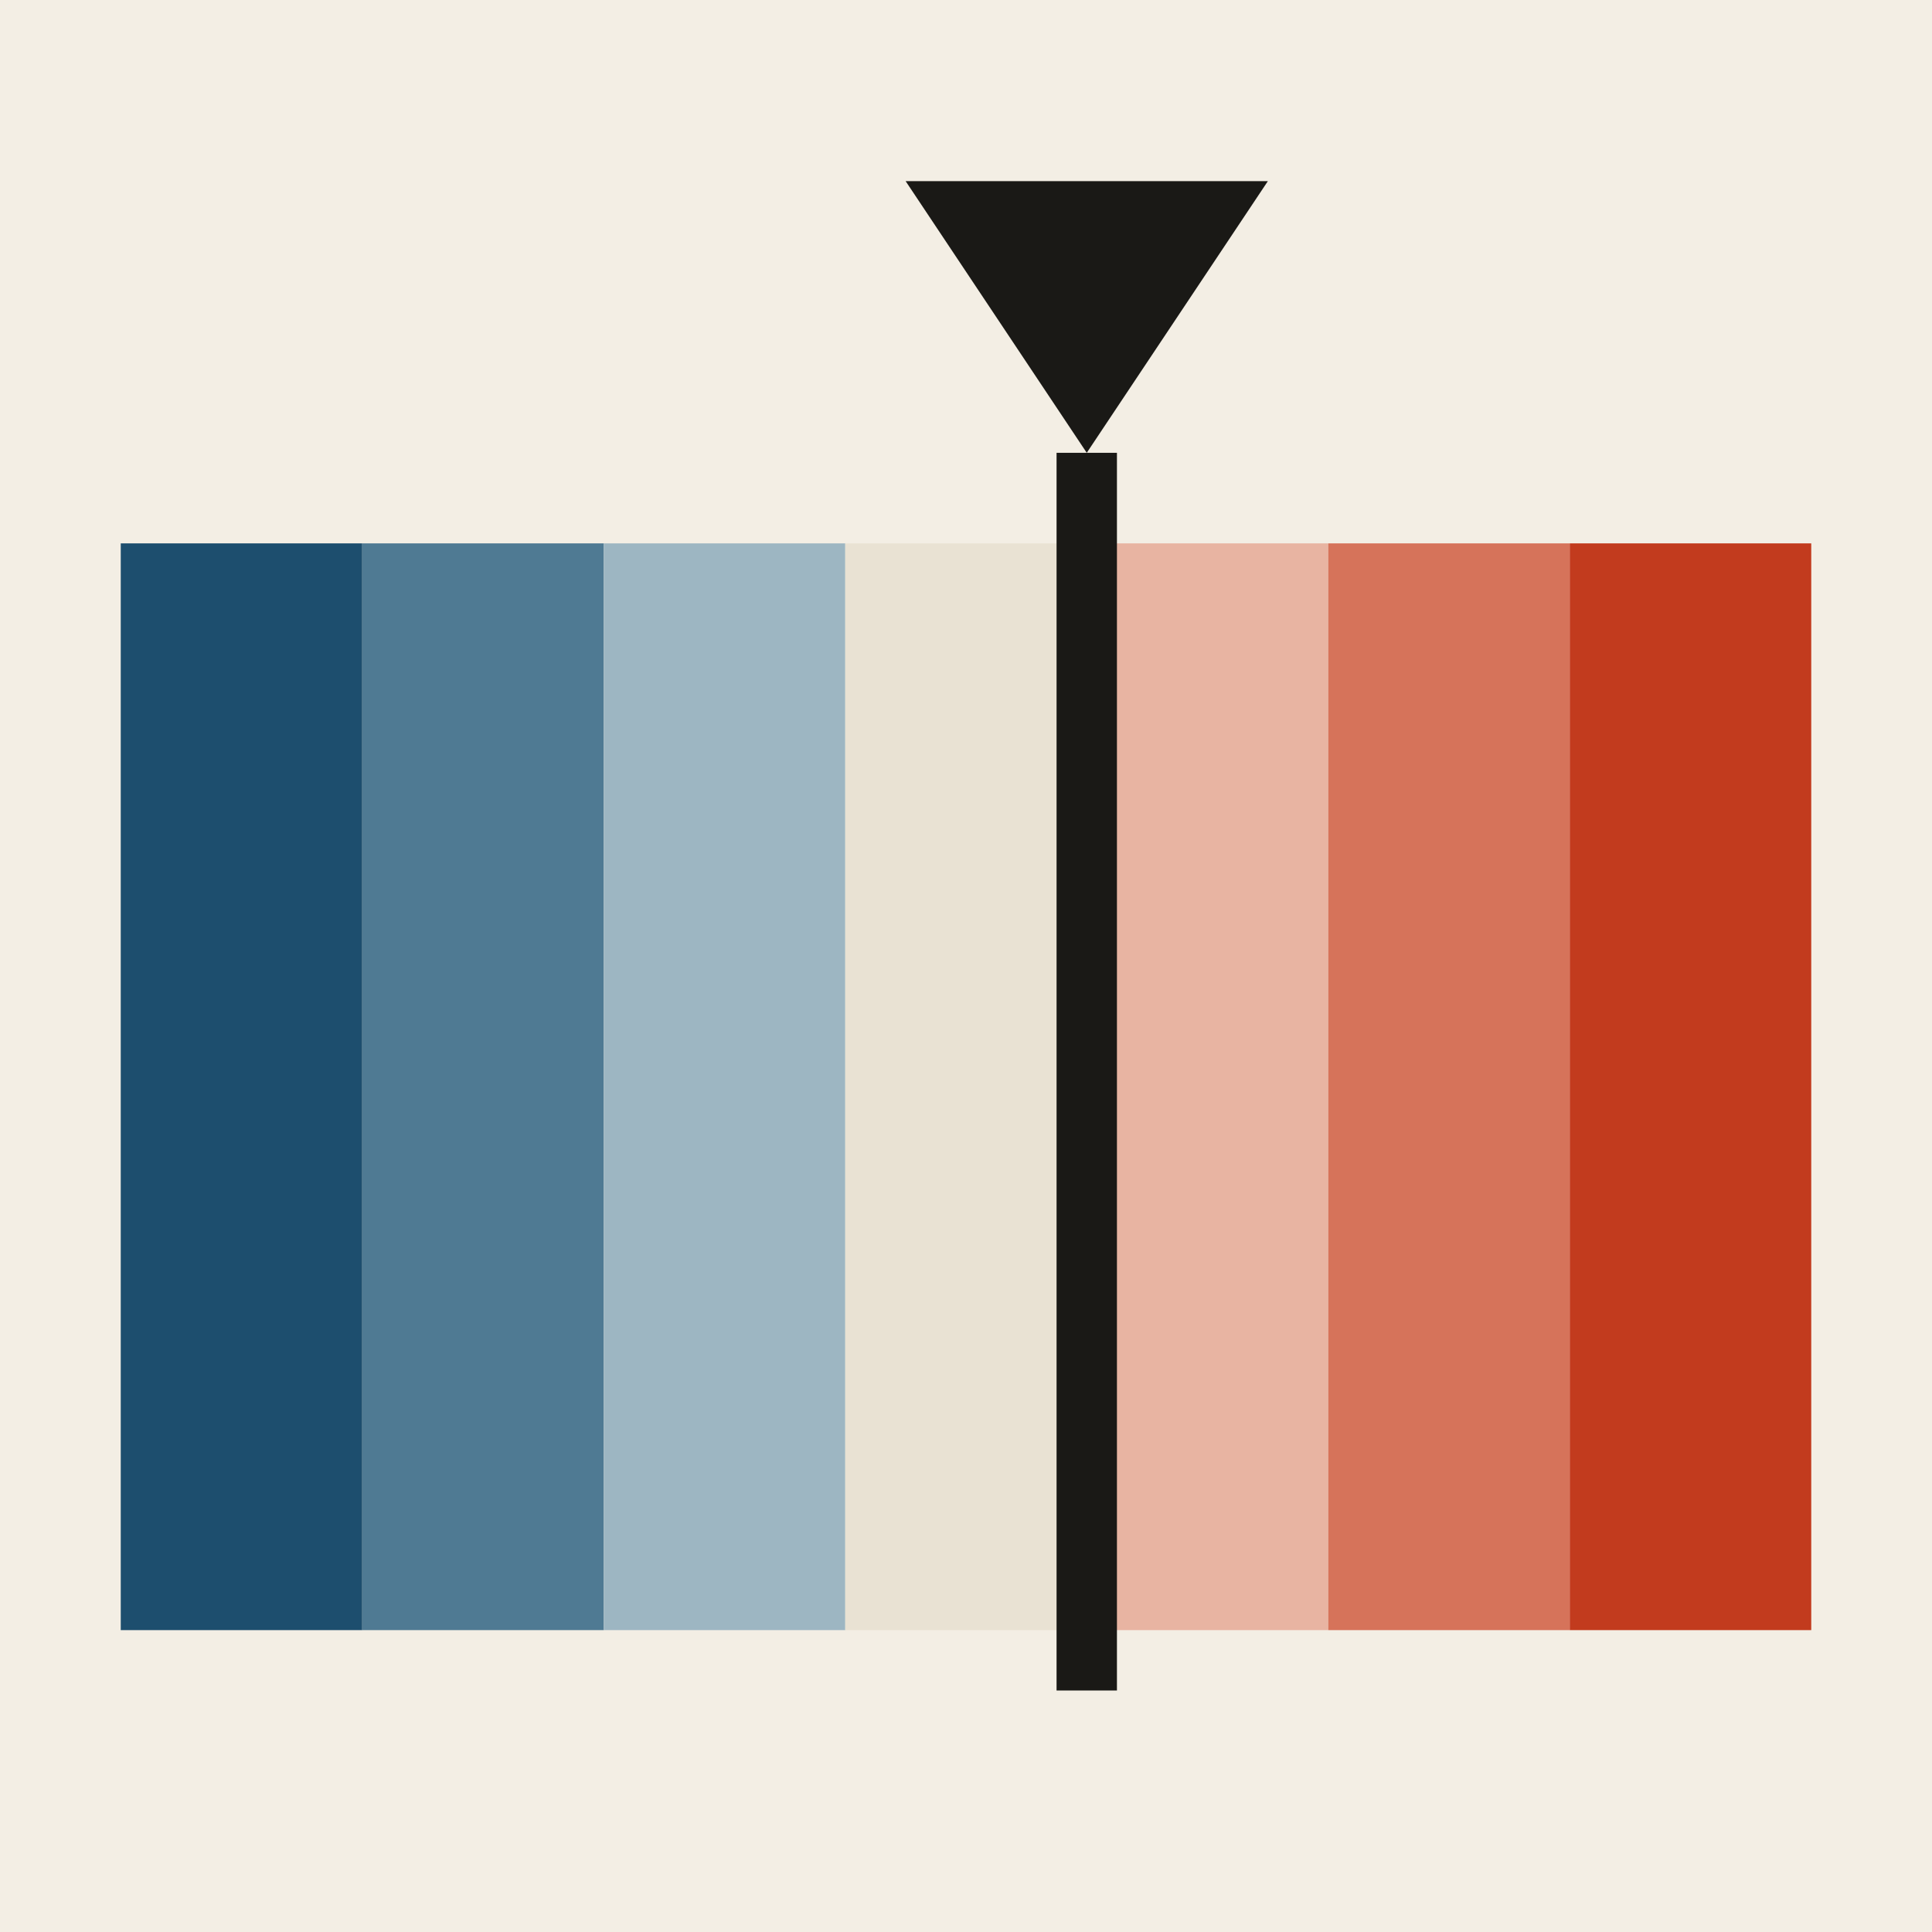
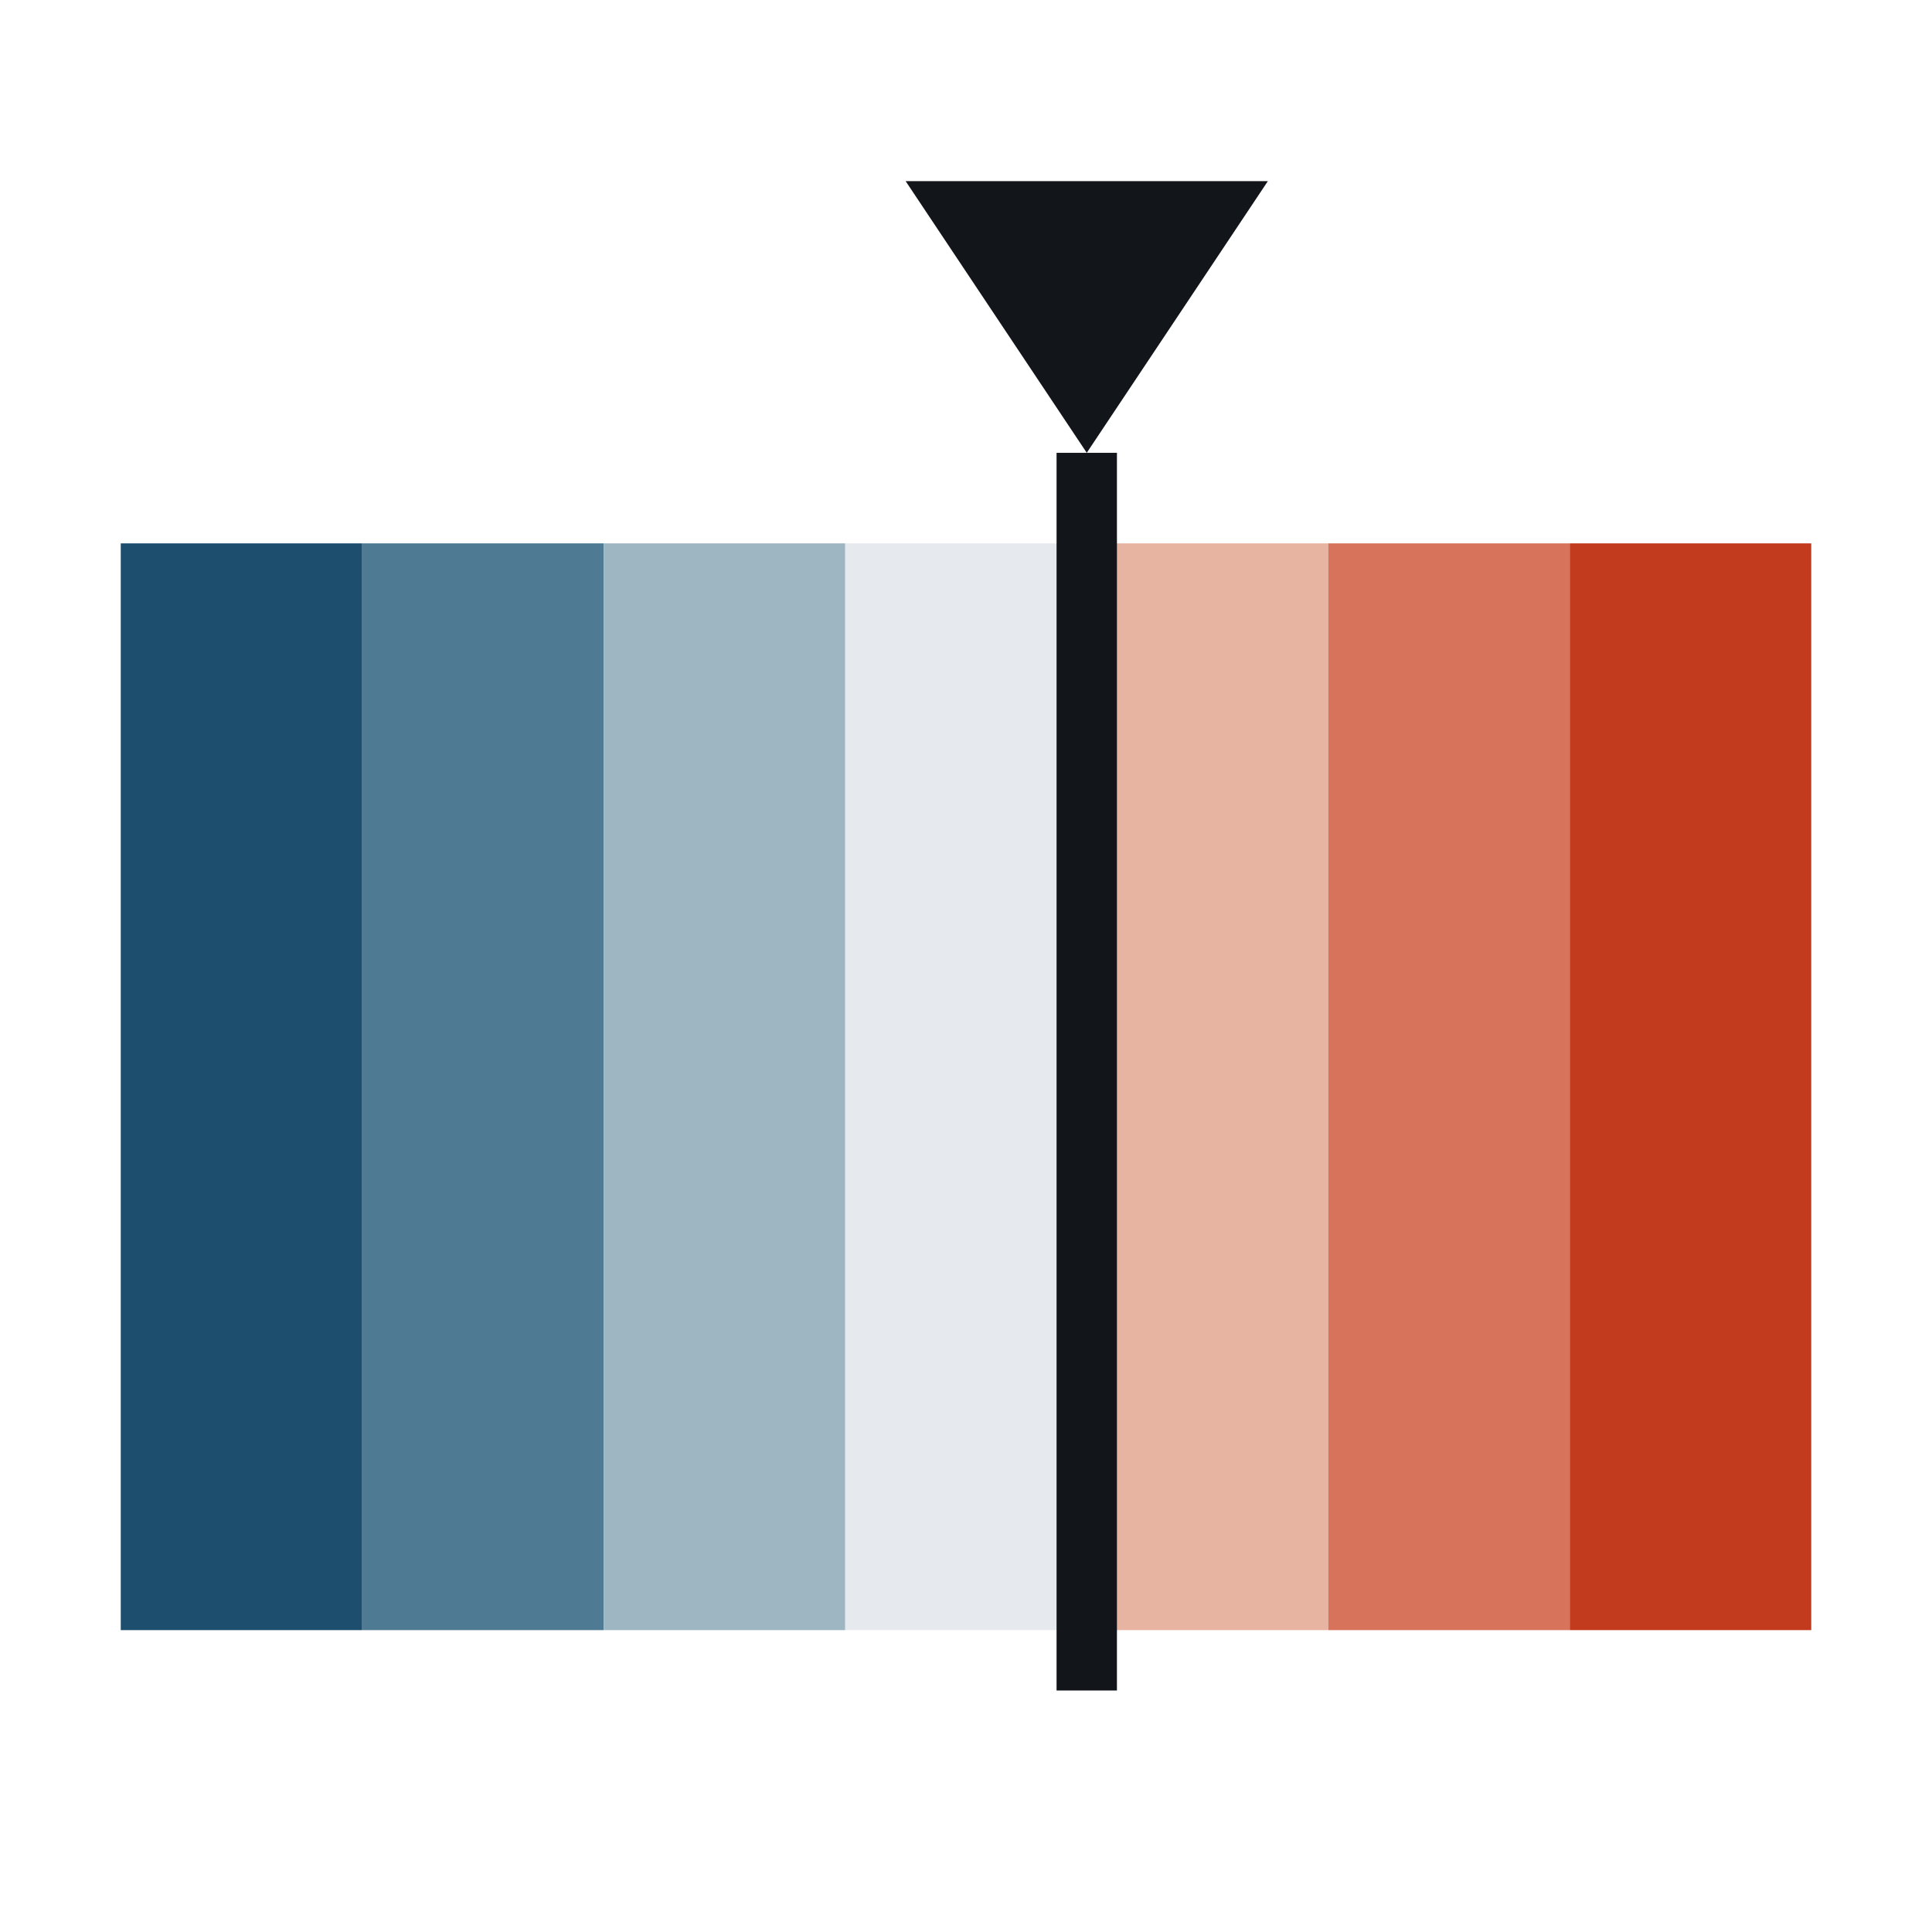
<svg xmlns="http://www.w3.org/2000/svg" viewBox="0 0 32 32">
-   <rect width="32" height="32" fill="#f3eee4" />
-   <path d="M15 3h6l-3 4.5z" fill="#1a1916" />
+   <rect width="32" height="32" fill="#ffffff" />
+   <path d="M15 3h6l-3 4.5z" fill="#12161b" />
  <g transform="translate(2 9)">
    <rect x="0" width="4" height="18" fill="#1d4e6e" />
    <rect x="4" width="4" height="18" fill="#4f7a93" />
    <rect x="8" width="4" height="18" fill="#9db6c2" />
-     <rect x="12" width="4" height="18" fill="#e9e2d3" />
+     <rect x="12" width="4" height="18" fill="#e6eaef" />
    <rect x="16" width="4" height="18" fill="#e8b4a2" />
    <rect x="20" width="4" height="18" fill="#d6735a" />
    <rect x="24" width="4" height="18" fill="#c23b1e" />
  </g>
-   <rect x="17.5" y="7.5" width="1" height="20.5" fill="#1a1916" />
+   <rect x="17.5" y="7.5" width="1" height="20.5" fill="#12161b" />
</svg>
